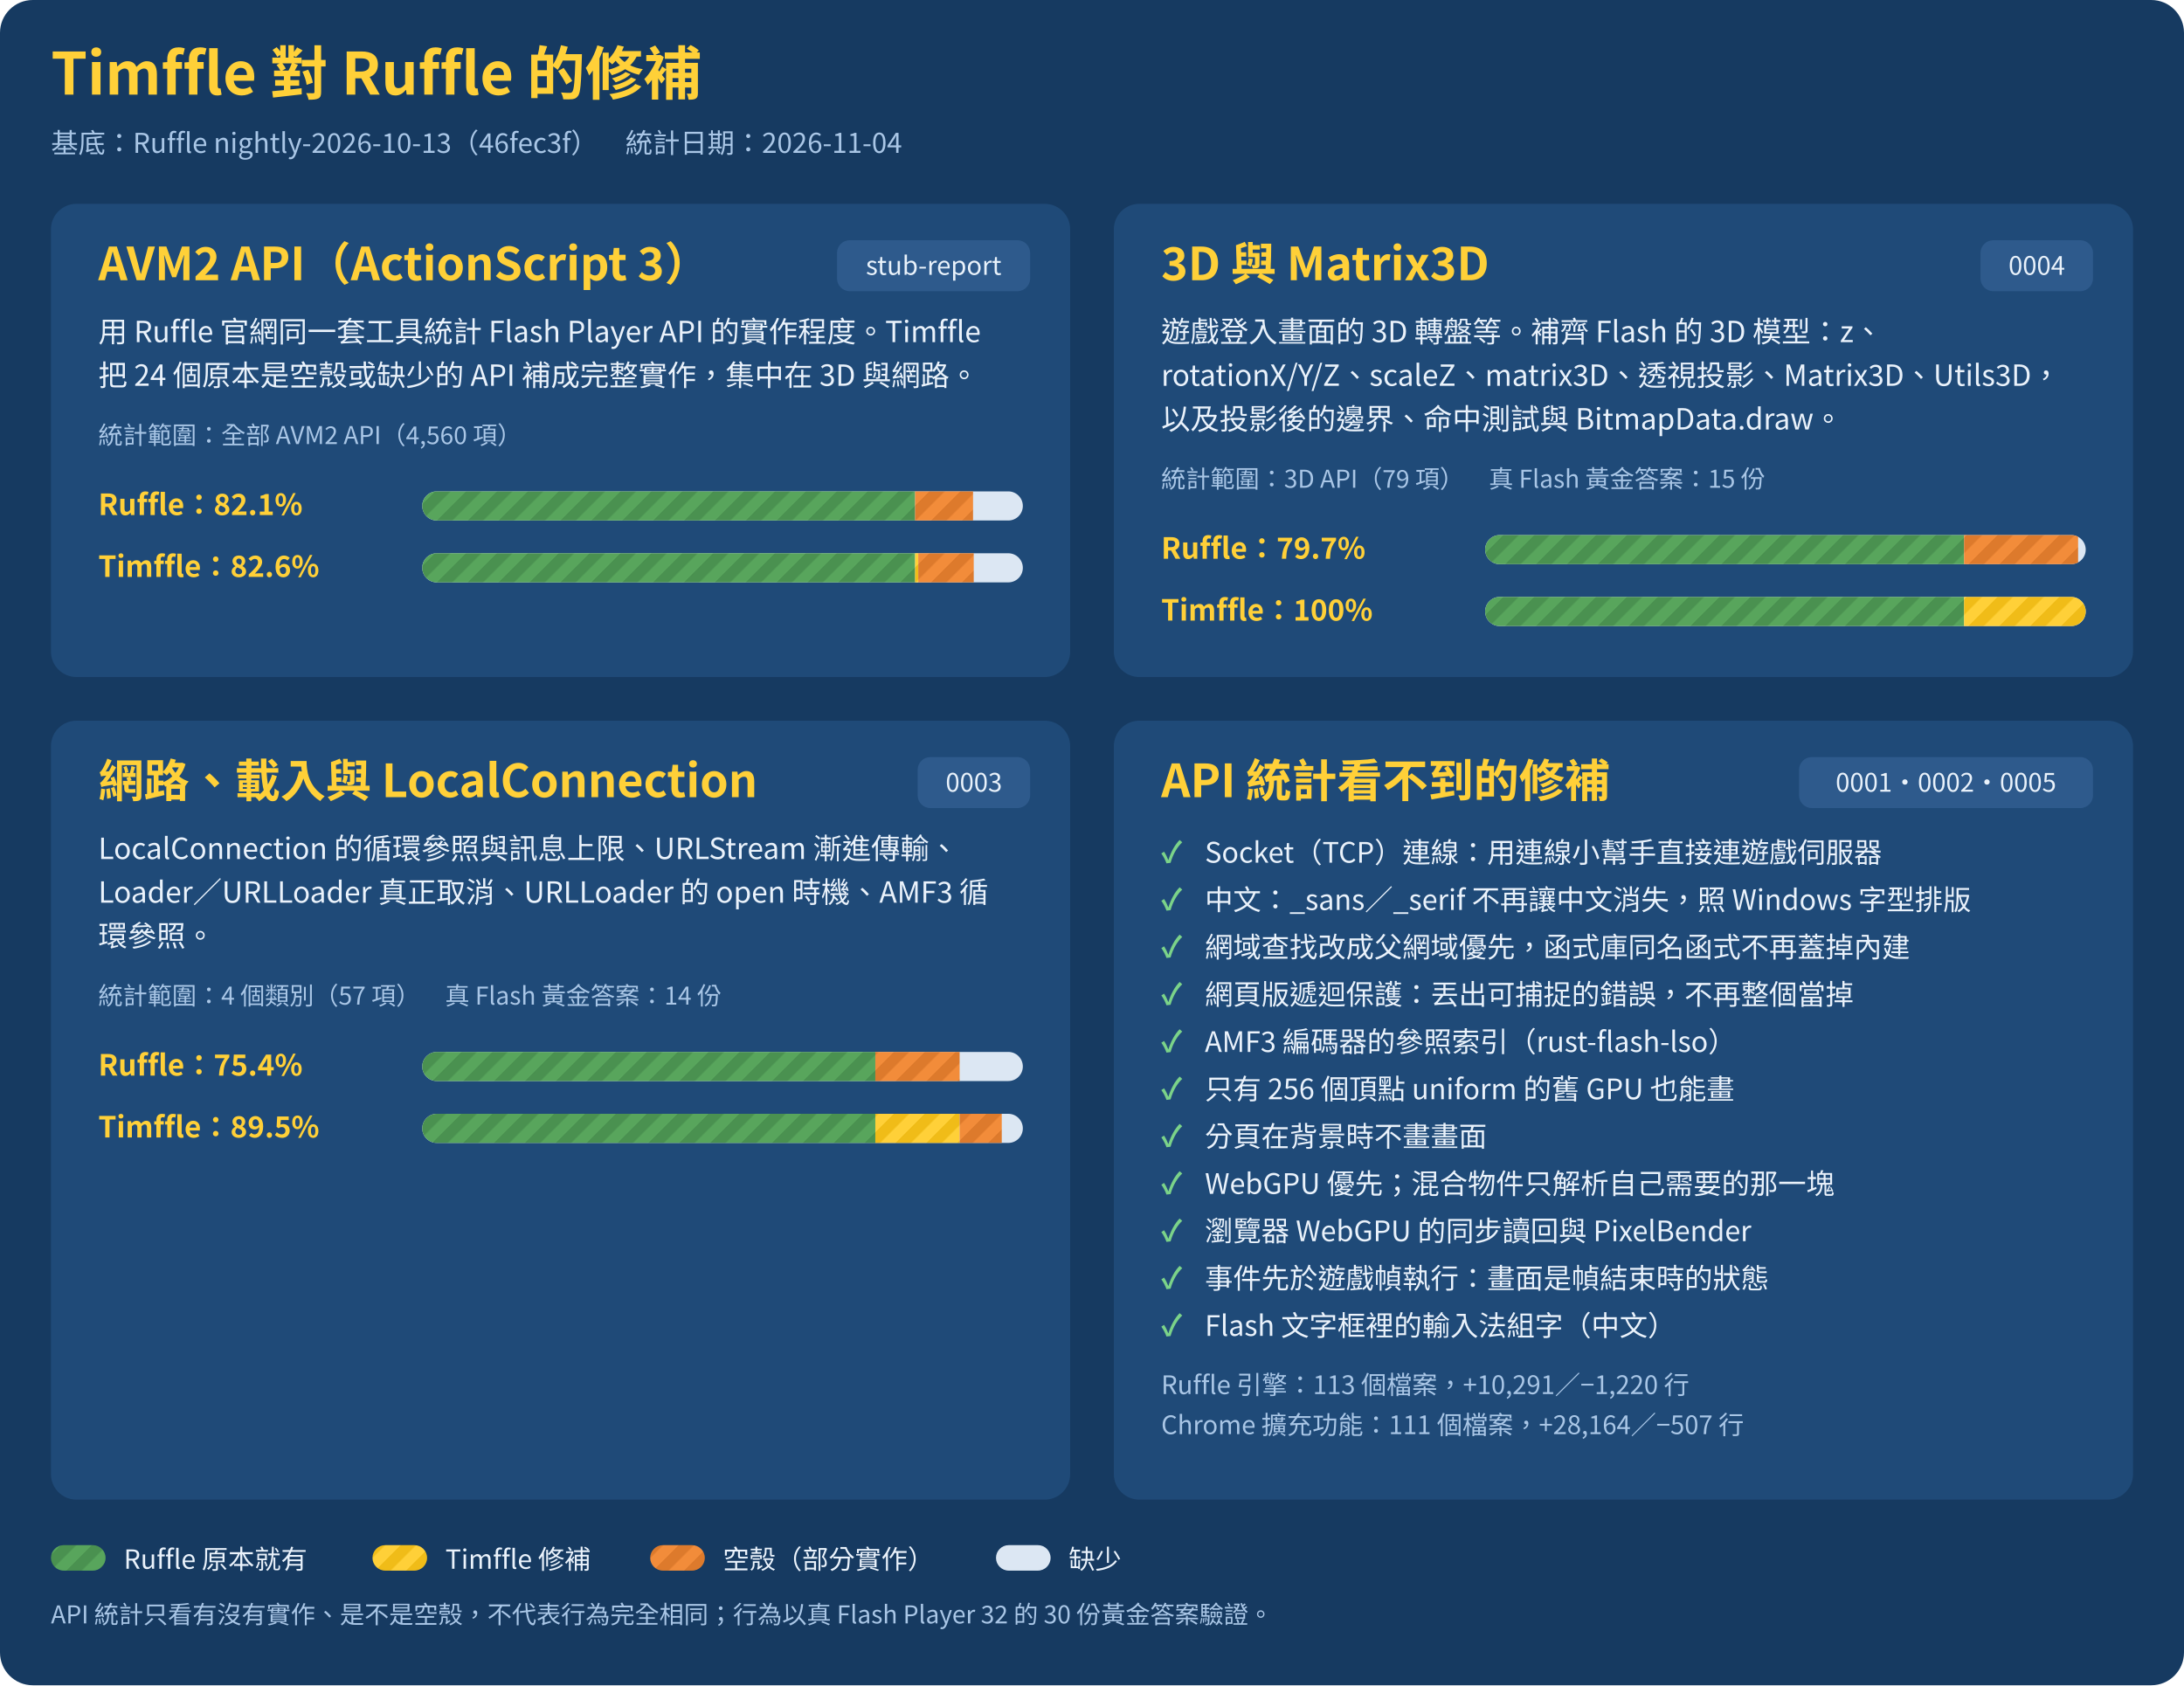
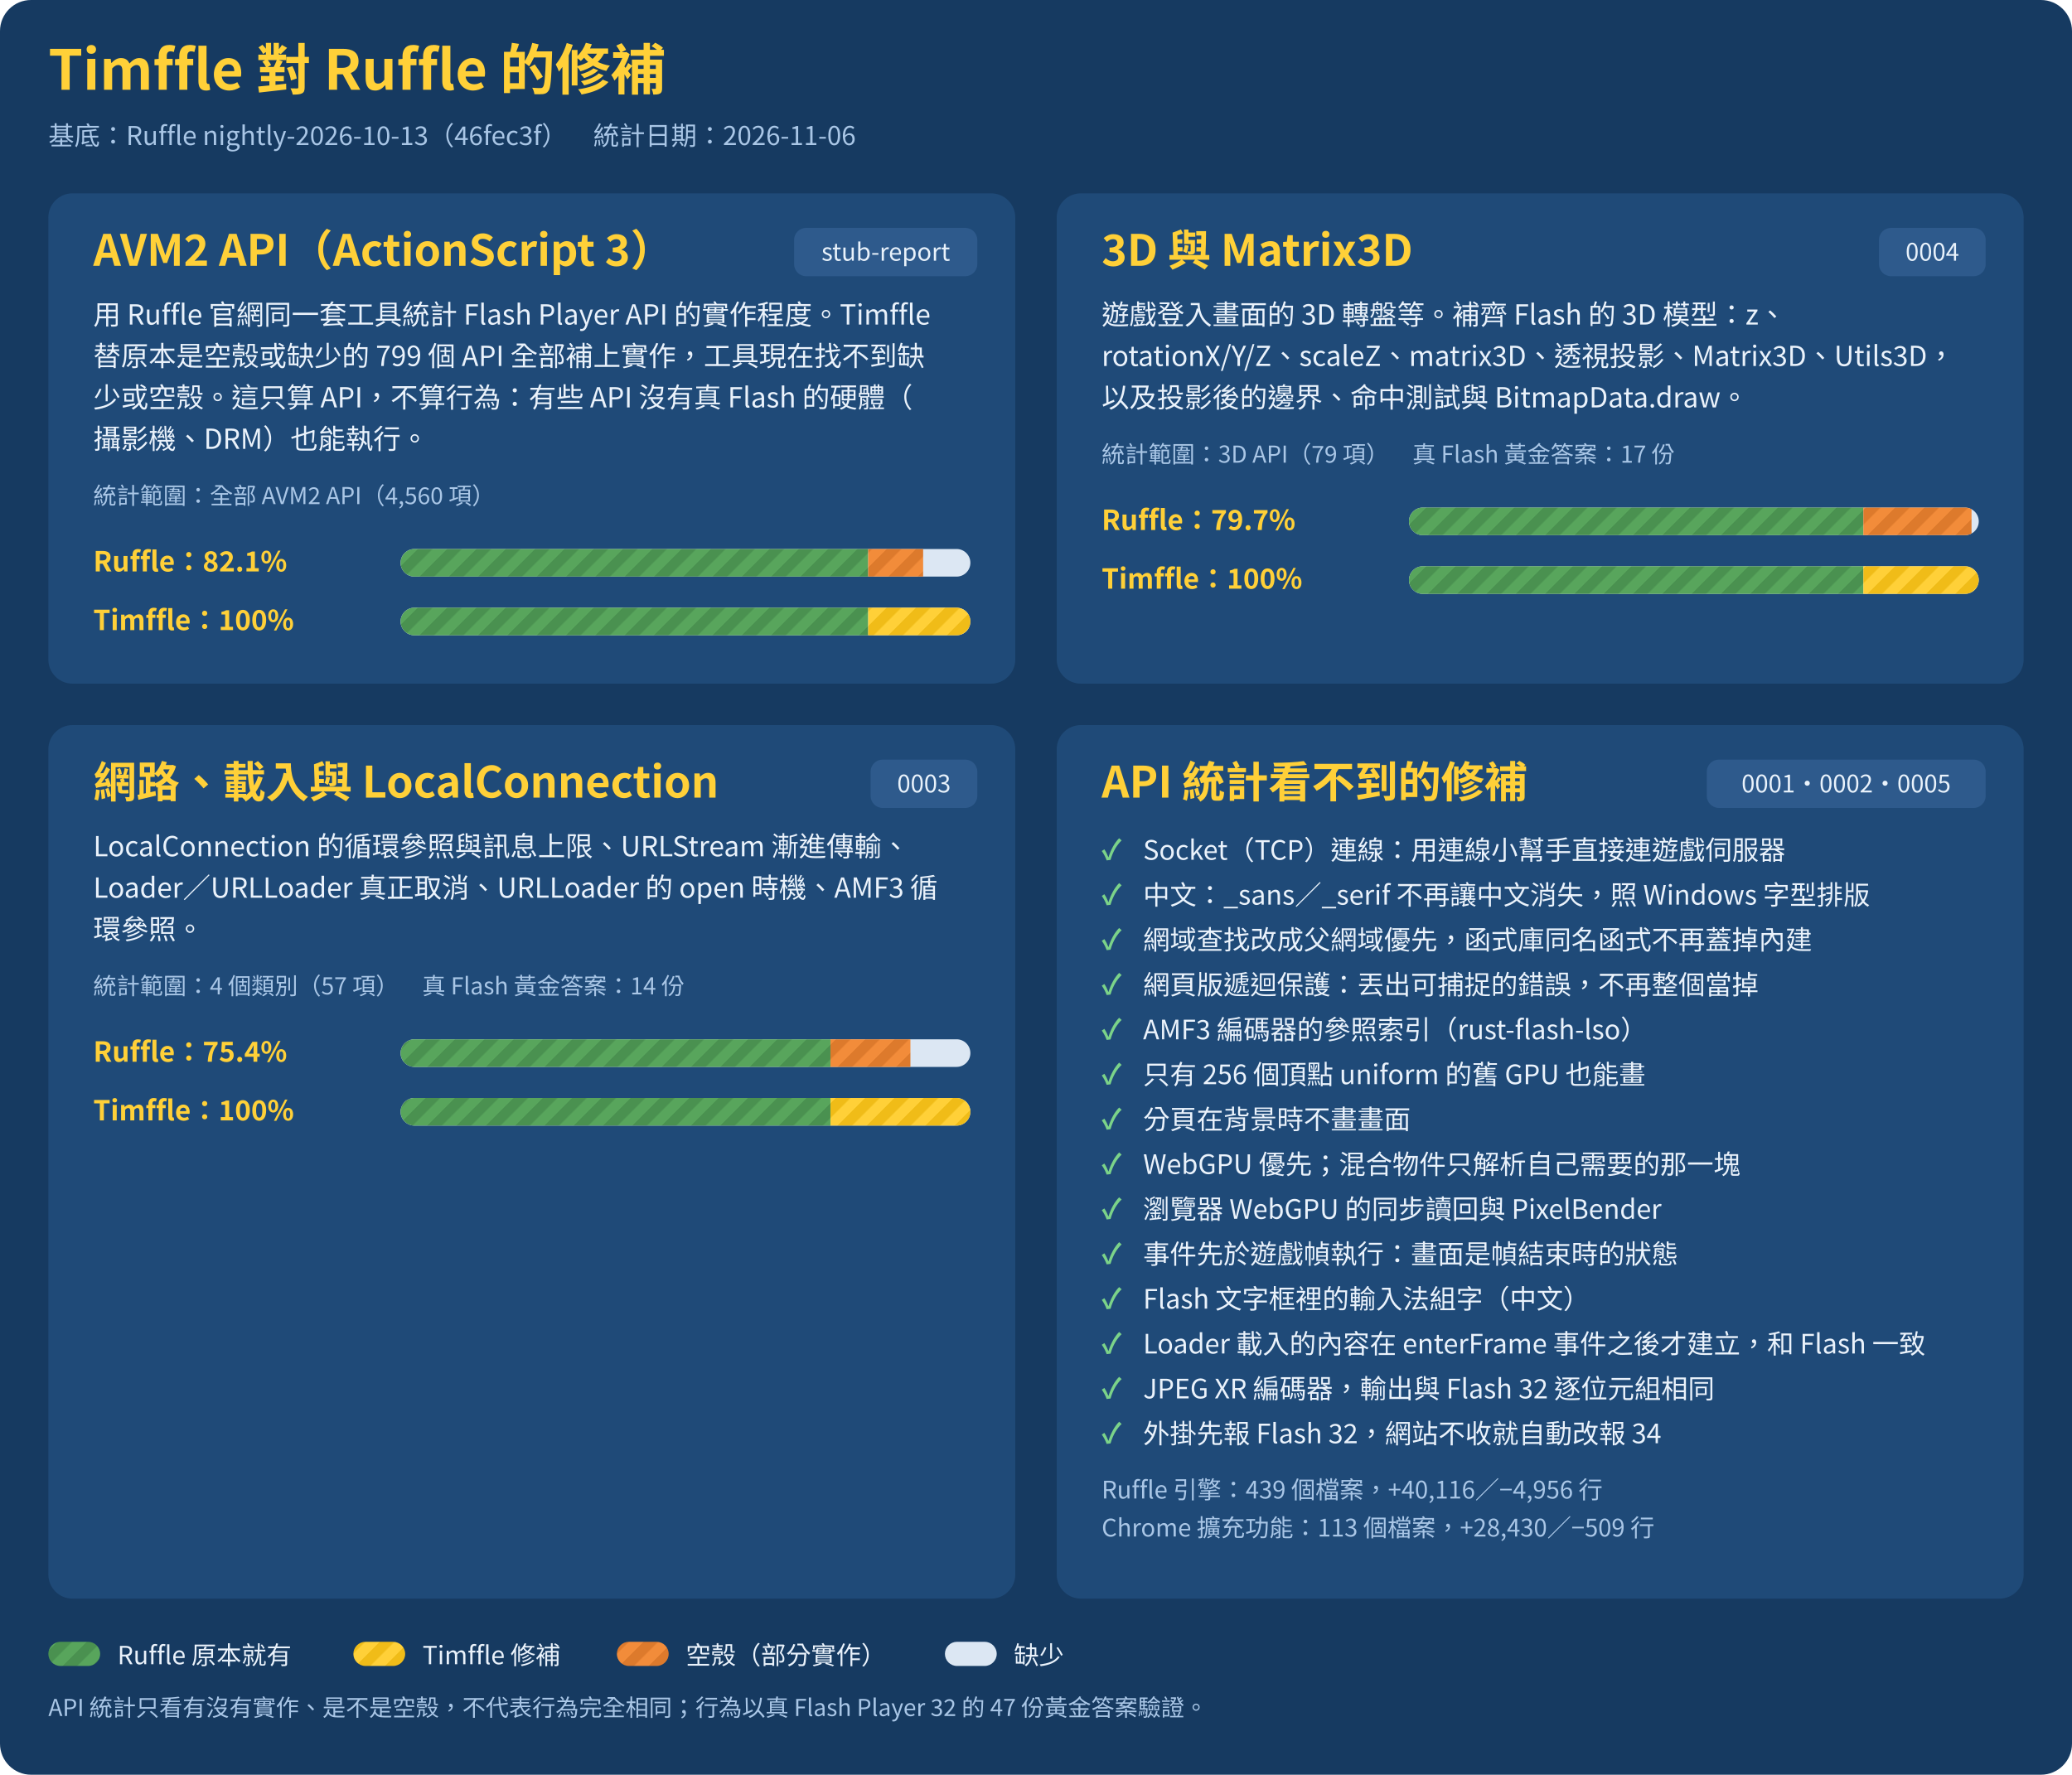
- <svg xmlns="http://www.w3.org/2000/svg" width="1200" height="926" viewBox="0 0 1200 926" role="img" aria-label="Timffle 對 Ruffle 的修補" font-family="'PingFang TC', 'Microsoft JhengHei', 'Noto Sans CJK TC', 'Noto Sans TC', 'Segoe UI', sans-serif">
+ <svg xmlns="http://www.w3.org/2000/svg" width="1200" height="1028" viewBox="0 0 1200 1028" role="img" aria-label="Timffle 對 Ruffle 的修補" font-family="'PingFang TC', 'Microsoft JhengHei', 'Noto Sans CJK TC', 'Noto Sans TC', 'Segoe UI', sans-serif">
  <defs>
    <pattern id="pg" width="12" height="12" patternUnits="userSpaceOnUse" patternTransform="rotate(45)">
      <rect width="12" height="12" fill="#58A55C" />
      <rect width="6" height="12" fill="#4A9150" />
    </pattern>
    <pattern id="py" width="12" height="12" patternUnits="userSpaceOnUse" patternTransform="rotate(45)">
      <rect width="12" height="12" fill="#FFD038" />
      <rect width="6" height="12" fill="#F0BC18" />
    </pattern>
    <pattern id="po" width="12" height="12" patternUnits="userSpaceOnUse" patternTransform="rotate(45)">
      <rect width="12" height="12" fill="#F28C3A" />
      <rect width="6" height="12" fill="#DD7A2C" />
    </pattern>
  </defs>
-   <rect width="1200" height="926" rx="18" fill="#163A61" />
+   <rect width="1200" height="1028" rx="18" fill="#163A61" />
  <text x="28.0" y="52.0" font-size="32" fill="#FFD038" font-weight="bold" text-anchor="start">Timffle 對 Ruffle 的修補</text>
-   <text x="28.0" y="84.0" font-size="15" fill="#A9C6E6" font-weight="normal" text-anchor="start">基底：Ruffle nightly-2026-10-13（46fec3f）　統計日期：2026-11-04</text>
-   <rect x="28" y="112" width="560" height="260" rx="14" fill="#1F4A78" />
+   <text x="28.0" y="84.0" font-size="15" fill="#A9C6E6" font-weight="normal" text-anchor="start">基底：Ruffle nightly-2026-10-13（46fec3f）　統計日期：2026-11-06</text>
+   <rect x="28" y="112" width="560" height="284" rx="14" fill="#1F4A78" />
  <rect x="459.9" y="132" width="106.1" height="28" rx="7" fill="#2E5A8C" />
  <text x="513.0" y="151.0" font-size="14" fill="#E9F2FB" font-weight="normal" text-anchor="middle">stub-report</text>
  <text x="54.0" y="154.0" font-size="25" fill="#FFD038" font-weight="bold" text-anchor="start">AVM2 API（ActionScript 3）</text>
  <text x="54.0" y="188.0" font-size="16" fill="#EAF2FB" font-weight="normal" text-anchor="start">用 Ruffle 官網同一套工具統計 Flash Player API 的實作程度。Timffle</text>
-   <text x="54.0" y="212.0" font-size="16" fill="#EAF2FB" font-weight="normal" text-anchor="start">把 24 個原本是空殼或缺少的 API 補成完整實作，集中在 3D 與網路。</text>
-   <text x="54.0" y="244.0" font-size="13.5" fill="#A9C6E6" font-weight="normal" text-anchor="start">統計範圍：全部 AVM2 API（4,560 項）</text>
-   <text x="54.0" y="283.0" font-size="16" fill="#FFD038" font-weight="bold" text-anchor="start">Ruffle：82.1%</text>
+   <text x="54.0" y="212.0" font-size="16" fill="#EAF2FB" font-weight="normal" text-anchor="start">替原本是空殼或缺少的 799 個 API 全部補上實作，工具現在找不到缺</text>
+   <text x="54.0" y="236.0" font-size="16" fill="#EAF2FB" font-weight="normal" text-anchor="start">少或空殼。這只算 API，不算行為：有些 API 沒有真 Flash 的硬體（</text>
+   <text x="54.0" y="260.0" font-size="16" fill="#EAF2FB" font-weight="normal" text-anchor="start">攝影機、DRM）也能執行。</text>
+   <text x="54.0" y="292.0" font-size="13.5" fill="#A9C6E6" font-weight="normal" text-anchor="start">統計範圍：全部 AVM2 API（4,560 項）</text>
+   <text x="54.0" y="331.0" font-size="16" fill="#FFD038" font-weight="bold" text-anchor="start">Ruffle：82.1%</text>
  <clipPath id="bzh-TW7">
-     <rect x="232.0" y="270" width="330.0" height="16" rx="8" />
+     <rect x="232.0" y="318" width="330.0" height="16" rx="8" />
  </clipPath>
-   <rect x="232.0" y="270" width="330.0" height="16" rx="8" fill="#DCE7F3" />
-   <rect x="232.00" y="270" width="270.80" height="16" fill="url(#pg)" clip-path="url(#bzh-TW7)" />
-   <rect x="502.80" y="270" width="31.84" height="16" fill="url(#po)" clip-path="url(#bzh-TW7)" />
-   <text x="54.0" y="317.0" font-size="16" fill="#FFD038" font-weight="bold" text-anchor="start">Timffle：82.6%</text>
+   <rect x="232.0" y="318" width="330.0" height="16" rx="8" fill="#DCE7F3" />
+   <rect x="232.00" y="318" width="270.80" height="16" fill="url(#pg)" clip-path="url(#bzh-TW7)" />
+   <rect x="502.80" y="318" width="31.84" height="16" fill="url(#po)" clip-path="url(#bzh-TW7)" />
+   <text x="54.0" y="365.0" font-size="16" fill="#FFD038" font-weight="bold" text-anchor="start">Timffle：100%</text>
  <clipPath id="bzh-TW8">
-     <rect x="232.0" y="304" width="330.0" height="16" rx="8" />
+     <rect x="232.0" y="352" width="330.0" height="16" rx="8" />
  </clipPath>
-   <rect x="232.0" y="304" width="330.0" height="16" rx="8" fill="#DCE7F3" />
-   <rect x="232.00" y="304" width="270.80" height="16" fill="url(#pg)" clip-path="url(#bzh-TW8)" />
-   <rect x="502.80" y="304" width="1.74" height="16" fill="url(#py)" clip-path="url(#bzh-TW8)" />
-   <rect x="504.54" y="304" width="30.47" height="16" fill="url(#po)" clip-path="url(#bzh-TW8)" />
-   <rect x="612" y="112" width="560" height="260" rx="14" fill="#1F4A78" />
+   <rect x="232.0" y="352" width="330.0" height="16" rx="8" fill="#DCE7F3" />
+   <rect x="232.00" y="352" width="270.80" height="16" fill="url(#pg)" clip-path="url(#bzh-TW8)" />
+   <rect x="502.80" y="352" width="59.20" height="16" fill="url(#py)" clip-path="url(#bzh-TW8)" />
+   <rect x="612" y="112" width="560" height="284" rx="14" fill="#1F4A78" />
  <rect x="1088.2" y="132" width="61.8" height="28" rx="7" fill="#2E5A8C" />
  <text x="1119.1" y="151.0" font-size="14" fill="#E9F2FB" font-weight="normal" text-anchor="middle">0004</text>
  <text x="638.0" y="154.0" font-size="25" fill="#FFD038" font-weight="bold" text-anchor="start">3D 與 Matrix3D</text>
  <text x="638.0" y="188.0" font-size="16" fill="#EAF2FB" font-weight="normal" text-anchor="start">遊戲登入畫面的 3D 轉盤等。補齊 Flash 的 3D 模型：z、</text>
  <text x="638.0" y="212.0" font-size="16" fill="#EAF2FB" font-weight="normal" text-anchor="start">rotationX/Y/Z、scaleZ、matrix3D、透視投影、Matrix3D、Utils3D，</text>
  <text x="638.0" y="236.0" font-size="16" fill="#EAF2FB" font-weight="normal" text-anchor="start">以及投影後的邊界、命中測試與 BitmapData.draw。</text>
-   <text x="638.0" y="268.0" font-size="13.5" fill="#A9C6E6" font-weight="normal" text-anchor="start">統計範圍：3D API（79 項）　真 Flash 黃金答案：15 份</text>
+   <text x="638.0" y="268.0" font-size="13.5" fill="#A9C6E6" font-weight="normal" text-anchor="start">統計範圍：3D API（79 項）　真 Flash 黃金答案：17 份</text>
  <text x="638.0" y="307.0" font-size="16" fill="#FFD038" font-weight="bold" text-anchor="start">Ruffle：79.7%</text>
  <clipPath id="bzh-TW9">
    <rect x="816.0" y="294" width="330.0" height="16" rx="8" />
  </clipPath>
  <rect x="816.0" y="294" width="330.0" height="16" rx="8" fill="#DCE7F3" />
  <rect x="816.00" y="294" width="263.16" height="16" fill="url(#pg)" clip-path="url(#bzh-TW9)" />
  <rect x="1079.16" y="294" width="62.66" height="16" fill="url(#po)" clip-path="url(#bzh-TW9)" />
  <text x="638.0" y="341.0" font-size="16" fill="#FFD038" font-weight="bold" text-anchor="start">Timffle：100%</text>
  <clipPath id="bzh-TW10">
    <rect x="816.0" y="328" width="330.0" height="16" rx="8" />
  </clipPath>
  <rect x="816.0" y="328" width="330.0" height="16" rx="8" fill="#DCE7F3" />
  <rect x="816.00" y="328" width="263.16" height="16" fill="url(#pg)" clip-path="url(#bzh-TW10)" />
  <rect x="1079.16" y="328" width="66.84" height="16" fill="url(#py)" clip-path="url(#bzh-TW10)" />
-   <rect x="28" y="396" width="560" height="428" rx="14" fill="#1F4A78" />
-   <rect x="504.2" y="416" width="61.8" height="28" rx="7" fill="#2E5A8C" />
-   <text x="535.1" y="435.0" font-size="14" fill="#E9F2FB" font-weight="normal" text-anchor="middle">0003</text>
-   <text x="54.0" y="438.0" font-size="25" fill="#FFD038" font-weight="bold" text-anchor="start">網路、載入與 LocalConnection</text>
-   <text x="54.0" y="472.0" font-size="16" fill="#EAF2FB" font-weight="normal" text-anchor="start">LocalConnection 的循環參照與訊息上限、URLStream 漸進傳輸、</text>
-   <text x="54.0" y="496.0" font-size="16" fill="#EAF2FB" font-weight="normal" text-anchor="start">Loader／URLLoader 真正取消、URLLoader 的 open 時機、AMF3 循</text>
-   <text x="54.0" y="520.0" font-size="16" fill="#EAF2FB" font-weight="normal" text-anchor="start">環參照。</text>
-   <text x="54.0" y="552.0" font-size="13.5" fill="#A9C6E6" font-weight="normal" text-anchor="start">統計範圍：4 個類別（57 項）　真 Flash 黃金答案：14 份</text>
-   <text x="54.0" y="591.0" font-size="16" fill="#FFD038" font-weight="bold" text-anchor="start">Ruffle：75.4%</text>
+   <rect x="28" y="420" width="560" height="506" rx="14" fill="#1F4A78" />
+   <rect x="504.2" y="440" width="61.8" height="28" rx="7" fill="#2E5A8C" />
+   <text x="535.1" y="459.0" font-size="14" fill="#E9F2FB" font-weight="normal" text-anchor="middle">0003</text>
+   <text x="54.0" y="462.0" font-size="25" fill="#FFD038" font-weight="bold" text-anchor="start">網路、載入與 LocalConnection</text>
+   <text x="54.0" y="496.0" font-size="16" fill="#EAF2FB" font-weight="normal" text-anchor="start">LocalConnection 的循環參照與訊息上限、URLStream 漸進傳輸、</text>
+   <text x="54.0" y="520.0" font-size="16" fill="#EAF2FB" font-weight="normal" text-anchor="start">Loader／URLLoader 真正取消、URLLoader 的 open 時機、AMF3 循</text>
+   <text x="54.0" y="544.0" font-size="16" fill="#EAF2FB" font-weight="normal" text-anchor="start">環參照。</text>
+   <text x="54.0" y="576.0" font-size="13.5" fill="#A9C6E6" font-weight="normal" text-anchor="start">統計範圍：4 個類別（57 項）　真 Flash 黃金答案：14 份</text>
+   <text x="54.0" y="615.0" font-size="16" fill="#FFD038" font-weight="bold" text-anchor="start">Ruffle：75.4%</text>
  <clipPath id="bzh-TW11">
-     <rect x="232.0" y="578" width="330.0" height="16" rx="8" />
+     <rect x="232.0" y="602" width="330.0" height="16" rx="8" />
  </clipPath>
-   <rect x="232.0" y="578" width="330.0" height="16" rx="8" fill="#DCE7F3" />
-   <rect x="232.00" y="578" width="248.95" height="16" fill="url(#pg)" clip-path="url(#bzh-TW11)" />
-   <rect x="480.95" y="578" width="46.32" height="16" fill="url(#po)" clip-path="url(#bzh-TW11)" />
-   <text x="54.0" y="625.0" font-size="16" fill="#FFD038" font-weight="bold" text-anchor="start">Timffle：89.5%</text>
+   <rect x="232.0" y="602" width="330.0" height="16" rx="8" fill="#DCE7F3" />
+   <rect x="232.00" y="602" width="248.95" height="16" fill="url(#pg)" clip-path="url(#bzh-TW11)" />
+   <rect x="480.95" y="602" width="46.32" height="16" fill="url(#po)" clip-path="url(#bzh-TW11)" />
+   <text x="54.0" y="649.0" font-size="16" fill="#FFD038" font-weight="bold" text-anchor="start">Timffle：100%</text>
  <clipPath id="bzh-TW12">
-     <rect x="232.0" y="612" width="330.0" height="16" rx="8" />
+     <rect x="232.0" y="636" width="330.0" height="16" rx="8" />
  </clipPath>
-   <rect x="232.0" y="612" width="330.0" height="16" rx="8" fill="#DCE7F3" />
-   <rect x="232.00" y="612" width="248.95" height="16" fill="url(#pg)" clip-path="url(#bzh-TW12)" />
-   <rect x="480.95" y="612" width="46.32" height="16" fill="url(#py)" clip-path="url(#bzh-TW12)" />
-   <rect x="527.26" y="612" width="23.16" height="16" fill="url(#po)" clip-path="url(#bzh-TW12)" />
-   <rect x="612" y="396" width="560" height="428" rx="14" fill="#1F4A78" />
-   <rect x="988.5" y="416" width="161.5" height="28" rx="7" fill="#2E5A8C" />
-   <text x="1069.2" y="435.0" font-size="14" fill="#E9F2FB" font-weight="normal" text-anchor="middle">0001・0002・0005</text>
-   <text x="638.0" y="438.0" font-size="25" fill="#FFD038" font-weight="bold" text-anchor="start">API 統計看不到的修補</text>
-   <text x="638.0" y="474.0" font-size="16" fill="#7BD389" font-weight="bold" text-anchor="start">✓</text>
-   <text x="662.0" y="474.0" font-size="15.5" fill="#EAF2FB" font-weight="normal" text-anchor="start">Socket（TCP）連線：用連線小幫手直接連遊戲伺服器</text>
-   <text x="638.0" y="500.0" font-size="16" fill="#7BD389" font-weight="bold" text-anchor="start">✓</text>
-   <text x="662.0" y="500.0" font-size="15.5" fill="#EAF2FB" font-weight="normal" text-anchor="start">中文：_sans／_serif 不再讓中文消失，照 Windows 字型排版</text>
-   <text x="638.0" y="526.0" font-size="16" fill="#7BD389" font-weight="bold" text-anchor="start">✓</text>
-   <text x="662.0" y="526.0" font-size="15.5" fill="#EAF2FB" font-weight="normal" text-anchor="start">網域查找改成父網域優先，函式庫同名函式不再蓋掉內建</text>
-   <text x="638.0" y="552.0" font-size="16" fill="#7BD389" font-weight="bold" text-anchor="start">✓</text>
-   <text x="662.0" y="552.0" font-size="15.5" fill="#EAF2FB" font-weight="normal" text-anchor="start">網頁版遞迴保護：丟出可捕捉的錯誤，不再整個當掉</text>
-   <text x="638.0" y="578.0" font-size="16" fill="#7BD389" font-weight="bold" text-anchor="start">✓</text>
-   <text x="662.0" y="578.0" font-size="15.5" fill="#EAF2FB" font-weight="normal" text-anchor="start">AMF3 編碼器的參照索引（rust-flash-lso）</text>
-   <text x="638.0" y="604.0" font-size="16" fill="#7BD389" font-weight="bold" text-anchor="start">✓</text>
-   <text x="662.0" y="604.0" font-size="15.5" fill="#EAF2FB" font-weight="normal" text-anchor="start">只有 256 個頂點 uniform 的舊 GPU 也能畫</text>
-   <text x="638.0" y="630.0" font-size="16" fill="#7BD389" font-weight="bold" text-anchor="start">✓</text>
-   <text x="662.0" y="630.0" font-size="15.5" fill="#EAF2FB" font-weight="normal" text-anchor="start">分頁在背景時不畫畫面</text>
-   <text x="638.0" y="656.0" font-size="16" fill="#7BD389" font-weight="bold" text-anchor="start">✓</text>
-   <text x="662.0" y="656.0" font-size="15.5" fill="#EAF2FB" font-weight="normal" text-anchor="start">WebGPU 優先；混合物件只解析自己需要的那一塊</text>
-   <text x="638.0" y="682.0" font-size="16" fill="#7BD389" font-weight="bold" text-anchor="start">✓</text>
-   <text x="662.0" y="682.0" font-size="15.5" fill="#EAF2FB" font-weight="normal" text-anchor="start">瀏覽器 WebGPU 的同步讀回與 PixelBender</text>
-   <text x="638.0" y="708.0" font-size="16" fill="#7BD389" font-weight="bold" text-anchor="start">✓</text>
-   <text x="662.0" y="708.0" font-size="15.5" fill="#EAF2FB" font-weight="normal" text-anchor="start">事件先於遊戲幀執行：畫面是幀結束時的狀態</text>
-   <text x="638.0" y="734.0" font-size="16" fill="#7BD389" font-weight="bold" text-anchor="start">✓</text>
-   <text x="662.0" y="734.0" font-size="15.5" fill="#EAF2FB" font-weight="normal" text-anchor="start">Flash 文字框裡的輸入法組字（中文）</text>
-   <text x="638.0" y="766.0" font-size="14" fill="#A9C6E6" font-weight="normal" text-anchor="start">Ruffle 引擎：113 個檔案，+10,291／−1,220 行</text>
-   <text x="638.0" y="788.0" font-size="14" fill="#A9C6E6" font-weight="normal" text-anchor="start">Chrome 擴充功能：111 個檔案，+28,164／−507 行</text>
-   <rect x="28" y="849" width="30" height="14" rx="7" fill="url(#pg)" />
-   <text x="68.0" y="862.0" font-size="14.5" fill="#EAF2FB" font-weight="normal" text-anchor="start">Ruffle 原本就有</text>
-   <rect x="204.66" y="849" width="30" height="14" rx="7" fill="url(#py)" />
-   <text x="244.7" y="862.0" font-size="14.5" fill="#EAF2FB" font-weight="normal" text-anchor="start">Timffle 修補</text>
-   <rect x="357.25" y="849" width="30" height="14" rx="7" fill="url(#po)" />
-   <text x="397.2" y="862.0" font-size="14.5" fill="#EAF2FB" font-weight="normal" text-anchor="start">空殼（部分實作）</text>
-   <rect x="547.25" y="849" width="30" height="14" rx="7" fill="#DCE7F3" />
-   <text x="587.2" y="862.0" font-size="14.5" fill="#EAF2FB" font-weight="normal" text-anchor="start">缺少</text>
-   <text x="28.0" y="892.0" font-size="13.5" fill="#A9C6E6" font-weight="normal" text-anchor="start">API 統計只看有沒有實作、是不是空殼，不代表行為完全相同；行為以真 Flash Player 32 的 30 份黃金答案驗證。</text>
+   <rect x="232.0" y="636" width="330.0" height="16" rx="8" fill="#DCE7F3" />
+   <rect x="232.00" y="636" width="248.95" height="16" fill="url(#pg)" clip-path="url(#bzh-TW12)" />
+   <rect x="480.95" y="636" width="81.05" height="16" fill="url(#py)" clip-path="url(#bzh-TW12)" />
+   <rect x="612" y="420" width="560" height="506" rx="14" fill="#1F4A78" />
+   <rect x="988.5" y="440" width="161.5" height="28" rx="7" fill="#2E5A8C" />
+   <text x="1069.2" y="459.0" font-size="14" fill="#E9F2FB" font-weight="normal" text-anchor="middle">0001・0002・0005</text>
+   <text x="638.0" y="462.0" font-size="25" fill="#FFD038" font-weight="bold" text-anchor="start">API 統計看不到的修補</text>
+   <text x="638.0" y="498.0" font-size="16" fill="#7BD389" font-weight="bold" text-anchor="start">✓</text>
+   <text x="662.0" y="498.0" font-size="15.5" fill="#EAF2FB" font-weight="normal" text-anchor="start">Socket（TCP）連線：用連線小幫手直接連遊戲伺服器</text>
+   <text x="638.0" y="524.0" font-size="16" fill="#7BD389" font-weight="bold" text-anchor="start">✓</text>
+   <text x="662.0" y="524.0" font-size="15.5" fill="#EAF2FB" font-weight="normal" text-anchor="start">中文：_sans／_serif 不再讓中文消失，照 Windows 字型排版</text>
+   <text x="638.0" y="550.0" font-size="16" fill="#7BD389" font-weight="bold" text-anchor="start">✓</text>
+   <text x="662.0" y="550.0" font-size="15.5" fill="#EAF2FB" font-weight="normal" text-anchor="start">網域查找改成父網域優先，函式庫同名函式不再蓋掉內建</text>
+   <text x="638.0" y="576.0" font-size="16" fill="#7BD389" font-weight="bold" text-anchor="start">✓</text>
+   <text x="662.0" y="576.0" font-size="15.5" fill="#EAF2FB" font-weight="normal" text-anchor="start">網頁版遞迴保護：丟出可捕捉的錯誤，不再整個當掉</text>
+   <text x="638.0" y="602.0" font-size="16" fill="#7BD389" font-weight="bold" text-anchor="start">✓</text>
+   <text x="662.0" y="602.0" font-size="15.5" fill="#EAF2FB" font-weight="normal" text-anchor="start">AMF3 編碼器的參照索引（rust-flash-lso）</text>
+   <text x="638.0" y="628.0" font-size="16" fill="#7BD389" font-weight="bold" text-anchor="start">✓</text>
+   <text x="662.0" y="628.0" font-size="15.5" fill="#EAF2FB" font-weight="normal" text-anchor="start">只有 256 個頂點 uniform 的舊 GPU 也能畫</text>
+   <text x="638.0" y="654.0" font-size="16" fill="#7BD389" font-weight="bold" text-anchor="start">✓</text>
+   <text x="662.0" y="654.0" font-size="15.5" fill="#EAF2FB" font-weight="normal" text-anchor="start">分頁在背景時不畫畫面</text>
+   <text x="638.0" y="680.0" font-size="16" fill="#7BD389" font-weight="bold" text-anchor="start">✓</text>
+   <text x="662.0" y="680.0" font-size="15.5" fill="#EAF2FB" font-weight="normal" text-anchor="start">WebGPU 優先；混合物件只解析自己需要的那一塊</text>
+   <text x="638.0" y="706.0" font-size="16" fill="#7BD389" font-weight="bold" text-anchor="start">✓</text>
+   <text x="662.0" y="706.0" font-size="15.5" fill="#EAF2FB" font-weight="normal" text-anchor="start">瀏覽器 WebGPU 的同步讀回與 PixelBender</text>
+   <text x="638.0" y="732.0" font-size="16" fill="#7BD389" font-weight="bold" text-anchor="start">✓</text>
+   <text x="662.0" y="732.0" font-size="15.5" fill="#EAF2FB" font-weight="normal" text-anchor="start">事件先於遊戲幀執行：畫面是幀結束時的狀態</text>
+   <text x="638.0" y="758.0" font-size="16" fill="#7BD389" font-weight="bold" text-anchor="start">✓</text>
+   <text x="662.0" y="758.0" font-size="15.5" fill="#EAF2FB" font-weight="normal" text-anchor="start">Flash 文字框裡的輸入法組字（中文）</text>
+   <text x="638.0" y="784.0" font-size="16" fill="#7BD389" font-weight="bold" text-anchor="start">✓</text>
+   <text x="662.0" y="784.0" font-size="15.5" fill="#EAF2FB" font-weight="normal" text-anchor="start">Loader 載入的內容在 enterFrame 事件之後才建立，和 Flash 一致</text>
+   <text x="638.0" y="810.0" font-size="16" fill="#7BD389" font-weight="bold" text-anchor="start">✓</text>
+   <text x="662.0" y="810.0" font-size="15.5" fill="#EAF2FB" font-weight="normal" text-anchor="start">JPEG XR 編碼器，輸出與 Flash 32 逐位元組相同</text>
+   <text x="638.0" y="836.0" font-size="16" fill="#7BD389" font-weight="bold" text-anchor="start">✓</text>
+   <text x="662.0" y="836.0" font-size="15.5" fill="#EAF2FB" font-weight="normal" text-anchor="start">外掛先報 Flash 32，網站不收就自動改報 34</text>
+   <text x="638.0" y="868.0" font-size="14" fill="#A9C6E6" font-weight="normal" text-anchor="start">Ruffle 引擎：439 個檔案，+40,116／−4,956 行</text>
+   <text x="638.0" y="890.0" font-size="14" fill="#A9C6E6" font-weight="normal" text-anchor="start">Chrome 擴充功能：113 個檔案，+28,430／−509 行</text>
+   <rect x="28" y="951" width="30" height="14" rx="7" fill="url(#pg)" />
+   <text x="68.0" y="964.0" font-size="14.5" fill="#EAF2FB" font-weight="normal" text-anchor="start">Ruffle 原本就有</text>
+   <rect x="204.66" y="951" width="30" height="14" rx="7" fill="url(#py)" />
+   <text x="244.7" y="964.0" font-size="14.5" fill="#EAF2FB" font-weight="normal" text-anchor="start">Timffle 修補</text>
+   <rect x="357.25" y="951" width="30" height="14" rx="7" fill="url(#po)" />
+   <text x="397.2" y="964.0" font-size="14.5" fill="#EAF2FB" font-weight="normal" text-anchor="start">空殼（部分實作）</text>
+   <rect x="547.25" y="951" width="30" height="14" rx="7" fill="#DCE7F3" />
+   <text x="587.2" y="964.0" font-size="14.5" fill="#EAF2FB" font-weight="normal" text-anchor="start">缺少</text>
+   <text x="28.0" y="994.0" font-size="13.5" fill="#A9C6E6" font-weight="normal" text-anchor="start">API 統計只看有沒有實作、是不是空殼，不代表行為完全相同；行為以真 Flash Player 32 的 47 份黃金答案驗證。</text>
</svg>
